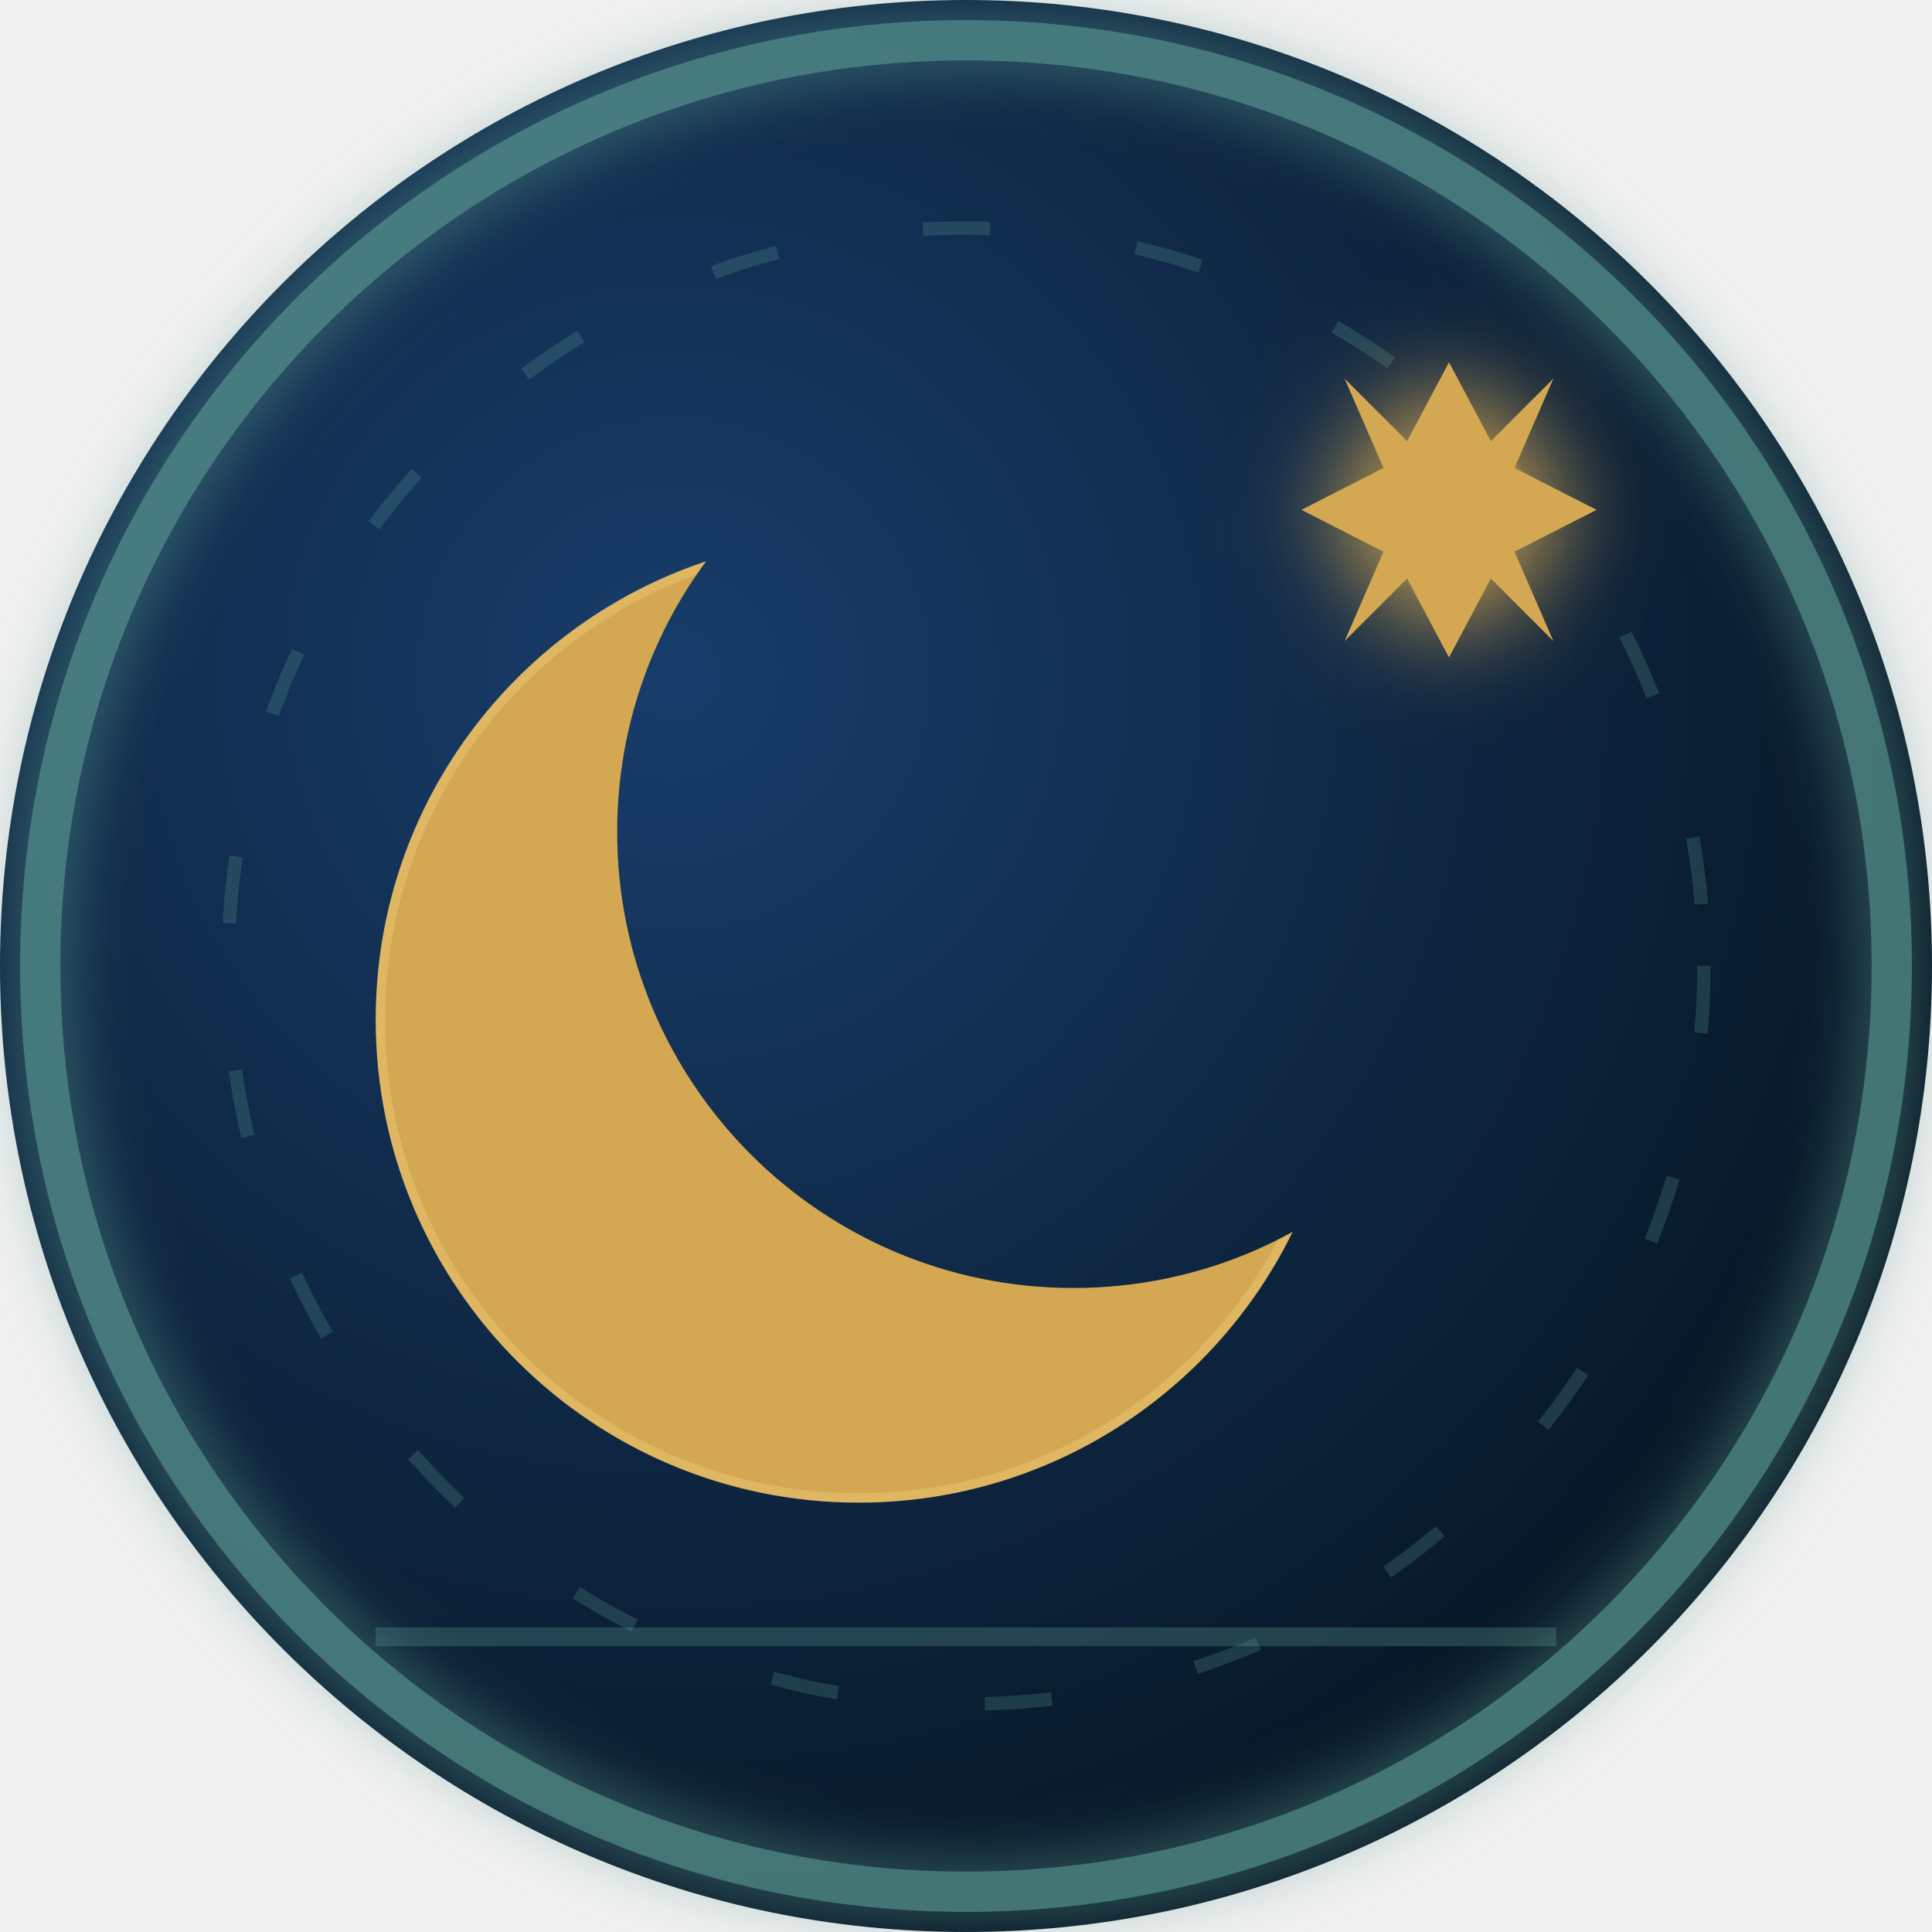
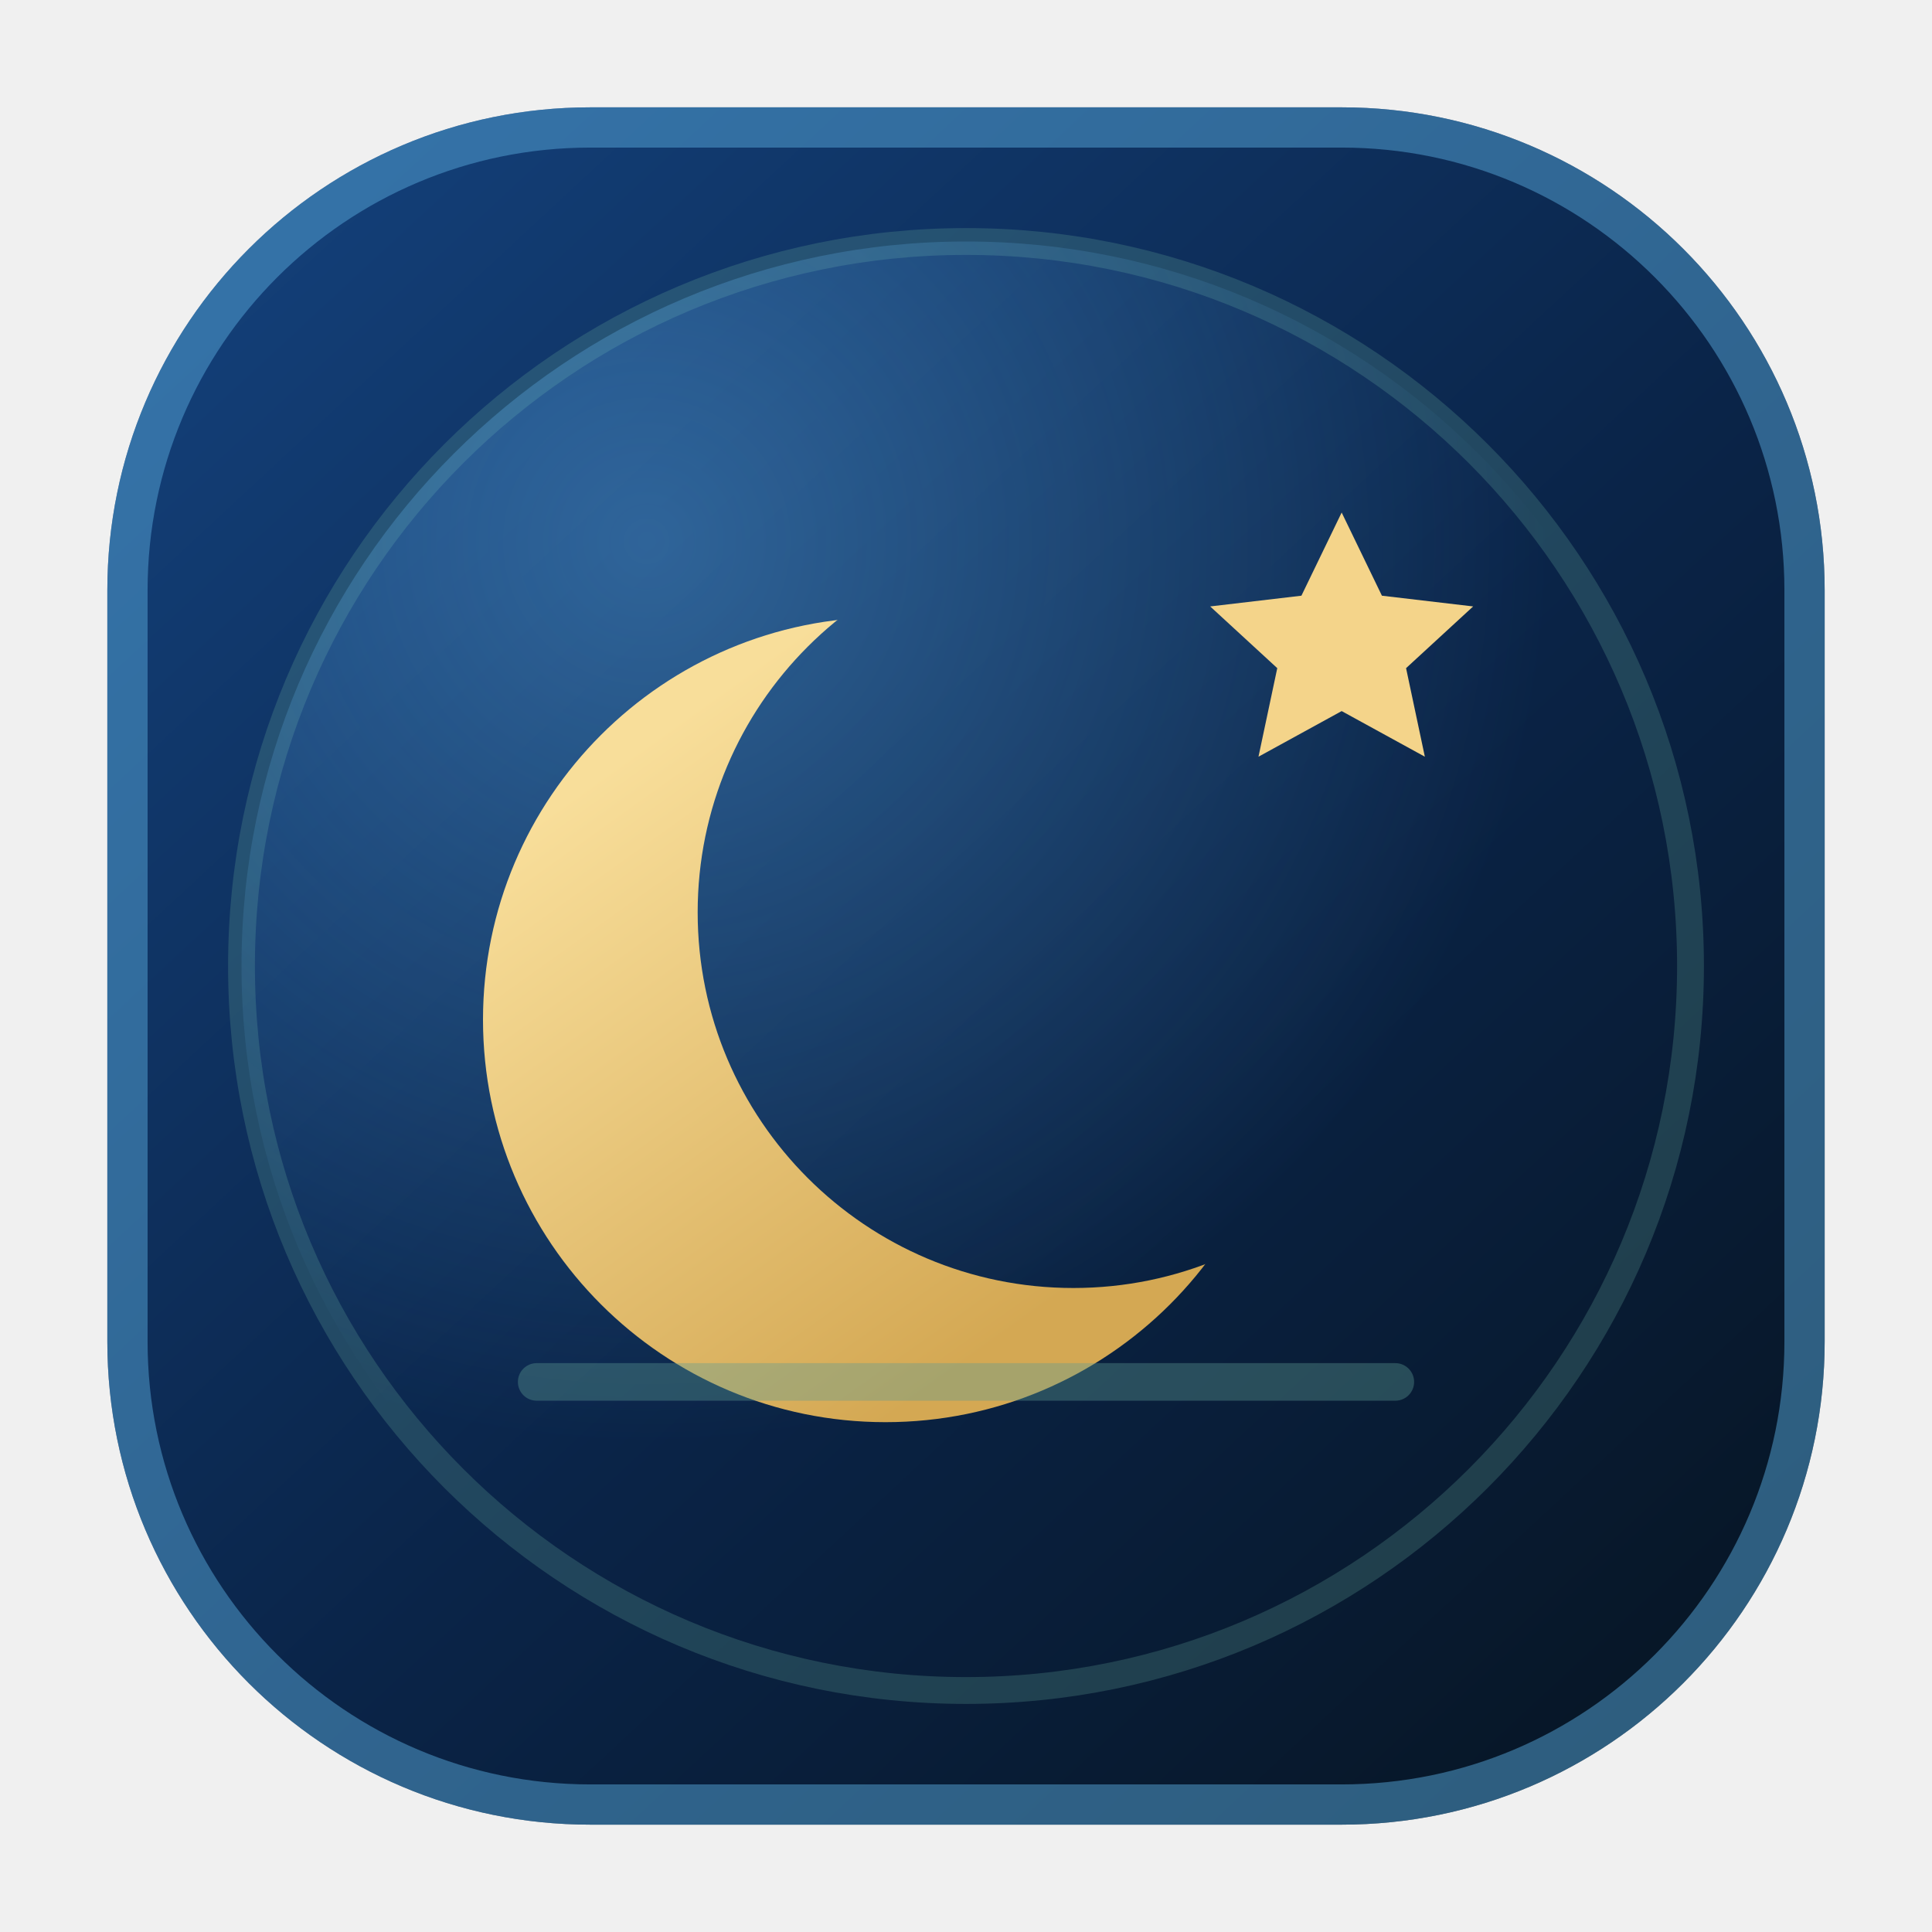
<svg xmlns="http://www.w3.org/2000/svg" viewBox="0 0 72 72" fill="none" role="img" aria-label="DeenCore">
  <defs>
-     <mask id="cres-mask">
-       <circle cx="32" cy="38" r="18" fill="white" />
-       <circle cx="40" cy="31" r="17" fill="black" />
+     <linearGradient id="dc-bg" x1="10" y1="8" x2="62" y2="64" gradientUnits="userSpaceOnUse">
+       <stop offset="0" stop-color="#133F78" />
+       <stop offset="0.55" stop-color="#0A2448" />
+       <stop offset="1" stop-color="#071626" />
+     </linearGradient>
+     <radialGradient id="dc-glow" cx="0" cy="0" r="1" gradientUnits="userSpaceOnUse" gradientTransform="translate(24 20) rotate(40) scale(34)">
+       <stop offset="0" stop-color="#6BC0FF" stop-opacity="0.35" />
+       <stop offset="1" stop-color="#6BC0FF" stop-opacity="0" />
+     </radialGradient>
+     <linearGradient id="dc-crescent" x1="25" y1="27" x2="40" y2="48" gradientUnits="userSpaceOnUse">
+       <stop offset="0" stop-color="#F8DE9A" />
+       <stop offset="1" stop-color="#D4A853" />
+     </linearGradient>
+     <mask id="dc-crescent-cut">
+       <rect width="72" height="72" fill="white" />
+       <circle cx="40" cy="34" r="14" fill="black" />
    </mask>
-     <radialGradient id="icon-bg" cx="35%" cy="35%" r="68%">
-       <stop offset="0%" stop-color="#183d6b" />
-       <stop offset="100%" stop-color="#071624" />
-     </radialGradient>
-     <filter id="star-glow" color-interpolation-filters="sRGB" x="-80%" y="-80%" width="260%" height="260%">
-       <feGaussianBlur in="SourceGraphic" stdDeviation="1.8" result="blur" />
-       <feMerge>
-         <feMergeNode in="blur" />
-         <feMergeNode in="SourceGraphic" />
-       </feMerge>
-     </filter>
-     <filter id="cres-glow" color-interpolation-filters="sRGB" x="-30%" y="-30%" width="160%" height="160%">
-       <feGaussianBlur in="SourceGraphic" stdDeviation="2.5" result="blur" />
-       <feMerge>
-         <feMergeNode in="blur" />
-         <feMergeNode in="SourceGraphic" />
-       </feMerge>
-     </filter>
-     <filter id="ring-glow" color-interpolation-filters="sRGB" x="-4%" y="-4%" width="108%" height="108%">
-       <feGaussianBlur in="SourceGraphic" stdDeviation="1.2" result="blur" />
-       <feMerge>
-         <feMergeNode in="blur" />
-         <feMergeNode in="SourceGraphic" />
-       </feMerge>
-     </filter>
  </defs>
-   <circle cx="36" cy="36" r="36" fill="url(#icon-bg)" />
-   <circle cx="36" cy="36" r="34.5" stroke="#5d9d94" stroke-width="1.5" opacity="0.7" filter="url(#ring-glow)" />
-   <circle cx="36" cy="36" r="27.5" stroke="#5d9d94" stroke-width="0.5" opacity="0.25" stroke-dasharray="2.5 5.5" />
-   <circle cx="32" cy="38" r="18" fill="#d4a853" filter="url(#cres-glow)" mask="url(#cres-mask)" />
-   <circle cx="32" cy="38" r="18" stroke="#f0cb76" stroke-width="0.7" opacity="0.4" mask="url(#cres-mask)" />
-   <path fill="#d4a853" filter="url(#star-glow)" d="M54,13.5 L55.56,16.44 L57.89,14.11 L56.44,17.44 L59.5,19        L56.44,20.56 L57.89,23.89 L55.56,21.56 L54,24.5        L52.44,21.56 L50.11,23.89 L51.56,20.56 L48.5,19        L51.56,17.44 L50.11,14.11 L52.44,16.44 Z" />
-   <line x1="14" y1="61" x2="58" y2="61" stroke="#5d9d94" stroke-width="0.7" opacity="0.3" />
+   <rect x="4" y="4" width="64" height="64" rx="18" fill="url(#dc-bg)" />
+   <rect x="4.75" y="4.75" width="62.5" height="62.5" rx="17.25" stroke="#56A6D9" stroke-opacity="0.5" stroke-width="1.5" />
+   <circle cx="36" cy="36" r="27" stroke="#5D9D94" stroke-opacity="0.28" stroke-width="1" />
+   <circle cx="36" cy="36" r="27" fill="url(#dc-glow)" />
+   <circle cx="33" cy="38" r="15" fill="url(#dc-crescent)" mask="url(#dc-crescent-cut)" />
+   <path d="M50 19.1L51.5 22.2L54.9 22.6L52.4 24.9L53.1 28.2L50 26.5L46.9 28.2L47.6 24.9L45.1 22.6L48.5 22.2L50 19.1Z" fill="#F4D48A" />
+   <path d="M20 51.5H52" stroke="#5D9D94" stroke-opacity="0.38" stroke-width="1.4" stroke-linecap="round" />
</svg>
